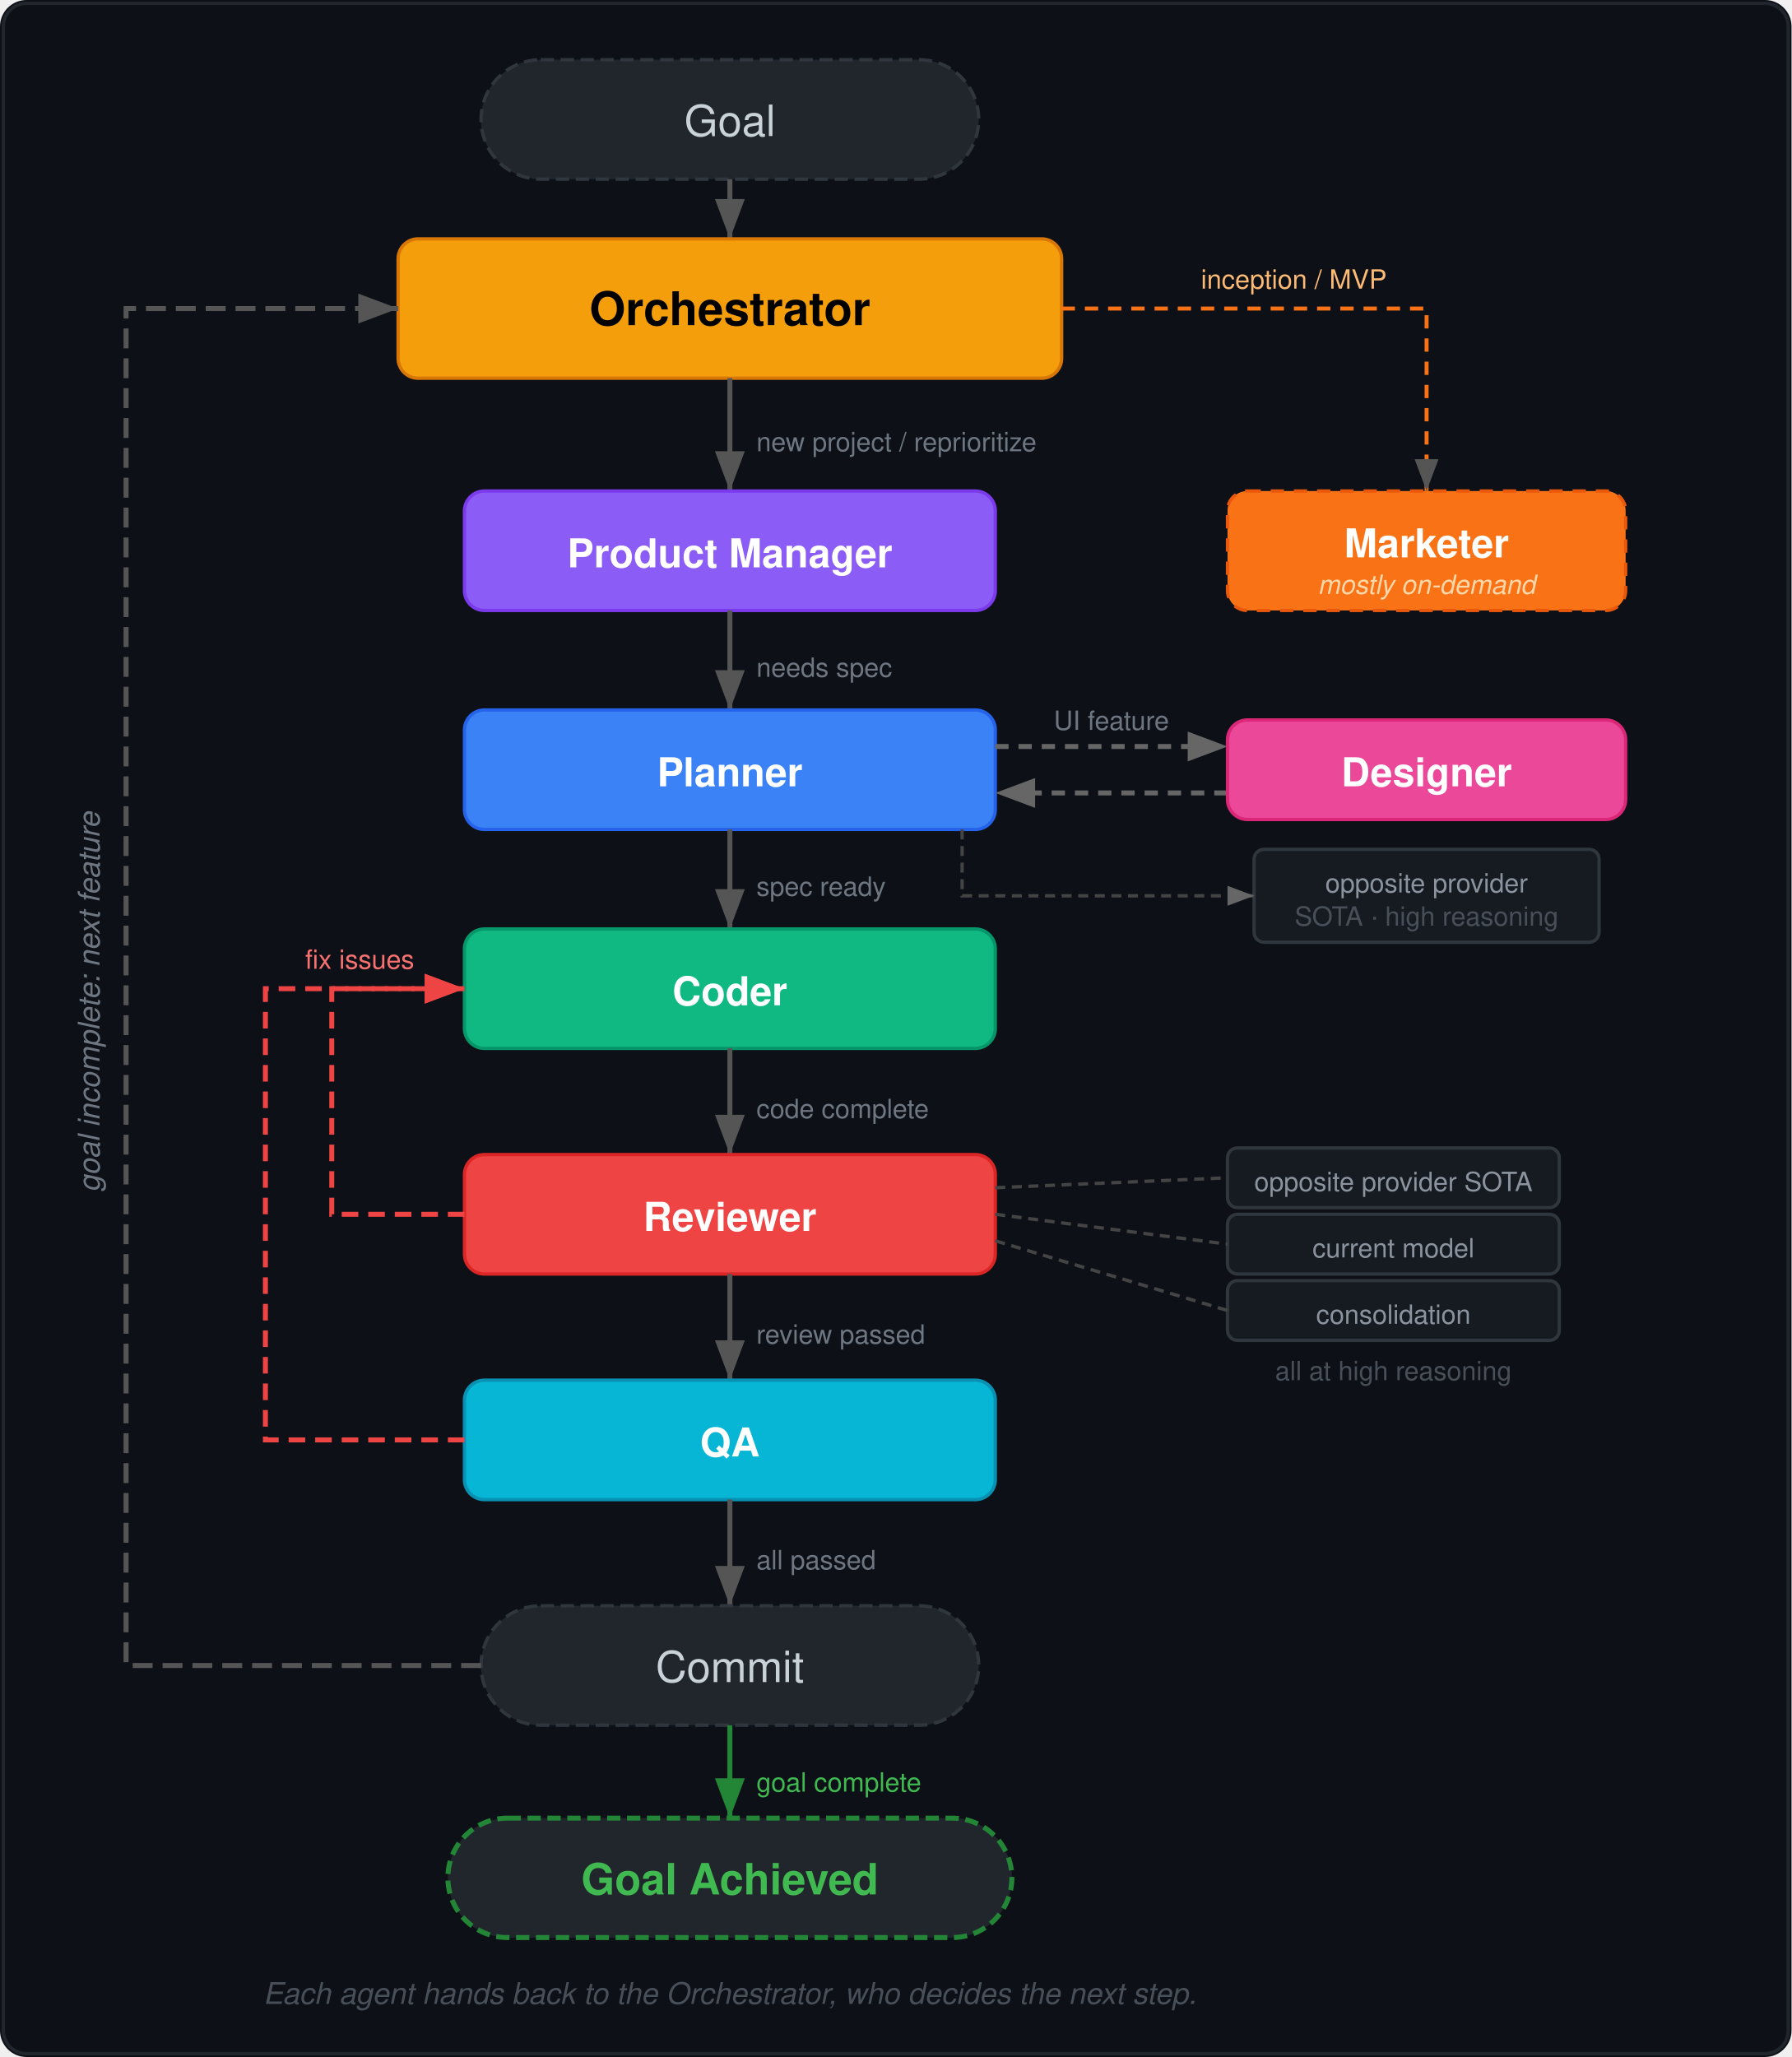
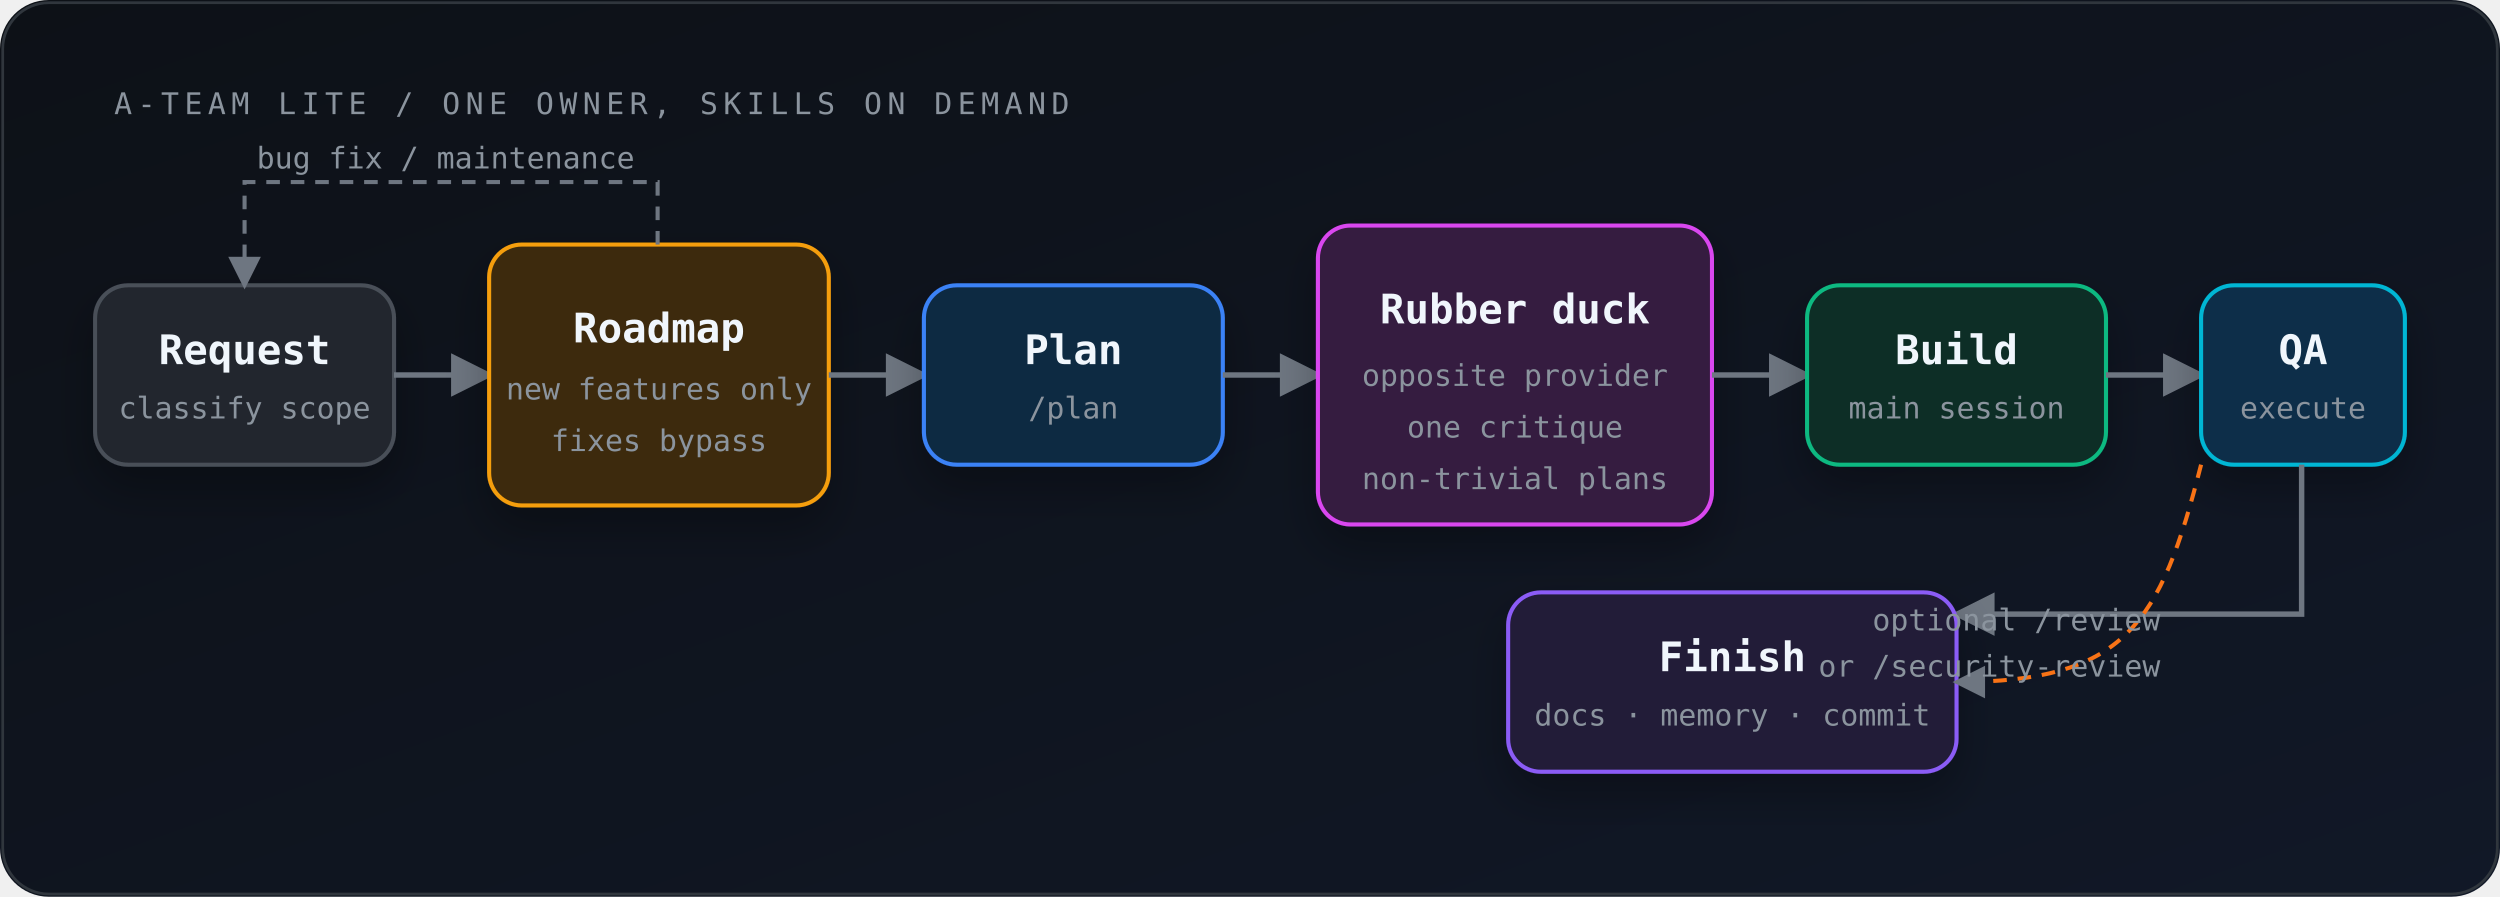
- <svg xmlns="http://www.w3.org/2000/svg" viewBox="0 0 540 620">
+ <svg xmlns="http://www.w3.org/2000/svg" viewBox="0 0 920 330" role="img" aria-labelledby="title desc">
  <defs>
-     <marker id="a" markerWidth="8" markerHeight="6" refX="8" refY="3" orient="auto">
-       <path d="M0,0 L8,3 L0,6" fill="#555" />
+     <linearGradient id="bg" x1="0" y1="0" x2="1" y2="1">
+       <stop offset="0" stop-color="#0d1117" />
+       <stop offset="1" stop-color="#111827" />
+     </linearGradient>
+     <filter id="shadow" x="-20%" y="-30%" width="140%" height="160%">
+       <feDropShadow dx="0" dy="8" stdDeviation="8" flood-color="#000" flood-opacity=".28" />
+     </filter>
+     <marker id="arrow" markerWidth="8" markerHeight="8" refX="7" refY="4" orient="auto">
+       <path d="M0 0 8 4 0 8Z" fill="#6e7681" />
    </marker>
-     <marker id="ad" markerWidth="8" markerHeight="6" refX="8" refY="3" orient="auto">
-       <path d="M0,0 L8,3 L0,6" fill="#666" />
-     </marker>
-     <marker id="ar" markerWidth="8" markerHeight="6" refX="8" refY="3" orient="auto">
-       <path d="M0,0 L8,3 L0,6" fill="#ef4444" />
-     </marker>
-     <marker id="ag" markerWidth="8" markerHeight="6" refX="8" refY="3" orient="auto">
-       <path d="M0,0 L8,3 L0,6" fill="#238636" />
-     </marker>
+     <style>
+       .label { font: 700 15px ui-monospace, SFMono-Regular, Menlo, Consolas, monospace; fill: #f0f6fc; }
+       .small { font: 500 11px ui-monospace, SFMono-Regular, Menlo, Consolas, monospace; fill: #8b949e; }
+       .step { filter: url(#shadow); stroke-width: 1.5; }
+       .flow { stroke: #6e7681; stroke-width: 2; fill: none; marker-end: url(#arrow); }
+     </style>
  </defs>
-   <rect width="540" height="620" rx="8" fill="#0d1117" />
-   <rect x="1" y="1" width="538" height="618" rx="7" fill="none" stroke="#21262d" stroke-width="1" />
-   <rect x="145" y="18" width="150" height="36" rx="18" fill="#21262d" stroke="#30363d" stroke-width="1" stroke-dasharray="4,2" />
-   <text x="220" y="41" font-family="Segoe UI,Helvetica,Arial,sans-serif" font-size="13" fill="#c9d1d9" text-anchor="middle" font-weight="500">Goal</text>
-   <line x1="220" y1="54" x2="220" y2="72" stroke="#555" stroke-width="1.5" marker-end="url(#a)" />
-   <rect x="120" y="72" width="200" height="42" rx="6" fill="#f59e0b" stroke="#d97706" stroke-width="1" />
-   <text x="220" y="98" font-family="Segoe UI,Helvetica,Arial,sans-serif" font-size="14" fill="#000" text-anchor="middle" font-weight="700">Orchestrator</text>
-   <line x1="220" y1="114" x2="220" y2="148" stroke="#555" stroke-width="1.5" marker-end="url(#a)" />
-   <text x="228" y="136" font-family="Segoe UI,Helvetica,Arial,sans-serif" font-size="8" fill="#6e7681" text-anchor="start">new project / reprioritize</text>
-   <rect x="140" y="148" width="160" height="36" rx="6" fill="#8b5cf6" stroke="#7c3aed" stroke-width="1" />
-   <text x="220" y="171" font-family="Segoe UI,Helvetica,Arial,sans-serif" font-size="12" fill="#fff" text-anchor="middle" font-weight="600">Product Manager</text>
-   <line x1="220" y1="184" x2="220" y2="214" stroke="#555" stroke-width="1.5" marker-end="url(#a)" />
-   <text x="228" y="204" font-family="Segoe UI,Helvetica,Arial,sans-serif" font-size="8" fill="#6e7681" text-anchor="start">needs spec</text>
-   <rect x="140" y="214" width="160" height="36" rx="6" fill="#3b82f6" stroke="#2563eb" stroke-width="1" />
-   <text x="220" y="237" font-family="Segoe UI,Helvetica,Arial,sans-serif" font-size="12" fill="#fff" text-anchor="middle" font-weight="600">Planner</text>
-   <line x1="300" y1="225" x2="370" y2="225" stroke="#666" stroke-width="1.5" stroke-dasharray="4,3" marker-end="url(#ad)" />
-   <line x1="370" y1="239" x2="300" y2="239" stroke="#666" stroke-width="1.5" stroke-dasharray="4,3" marker-end="url(#ad)" />
-   <text x="335" y="220" font-family="Segoe UI,Helvetica,Arial,sans-serif" font-size="8" fill="#6e7681" text-anchor="middle">UI feature</text>
-   <rect x="370" y="217" width="120" height="30" rx="6" fill="#ec4899" stroke="#db2777" stroke-width="1" />
-   <text x="430" y="237" font-family="Segoe UI,Helvetica,Arial,sans-serif" font-size="12" fill="#fff" text-anchor="middle" font-weight="600">Designer</text>
-   <rect x="378" y="256" width="104" height="28" rx="3" fill="#161b22" stroke="#30363d" stroke-width="1" />
-   <text x="430" y="269" font-family="Segoe UI,Helvetica,Arial,sans-serif" font-size="8" fill="#8b949e" text-anchor="middle">opposite provider</text>
-   <text x="430" y="279" font-family="Segoe UI,Helvetica,Arial,sans-serif" font-size="8" fill="#484f58" text-anchor="middle">SOTA · high reasoning</text>
-   <path d="M290,250 L290,270 L378,270" fill="none" stroke="#444" stroke-width="1" stroke-dasharray="3,2" marker-end="url(#ad)" />
-   <line x1="220" y1="250" x2="220" y2="280" stroke="#555" stroke-width="1.5" marker-end="url(#a)" />
-   <text x="228" y="270" font-family="Segoe UI,Helvetica,Arial,sans-serif" font-size="8" fill="#6e7681" text-anchor="start">spec ready</text>
-   <rect x="140" y="280" width="160" height="36" rx="6" fill="#10b981" stroke="#059669" stroke-width="1" />
-   <text x="220" y="303" font-family="Segoe UI,Helvetica,Arial,sans-serif" font-size="12" fill="#fff" text-anchor="middle" font-weight="600">Coder</text>
-   <line x1="220" y1="316" x2="220" y2="348" stroke="#555" stroke-width="1.5" marker-end="url(#a)" />
-   <text x="228" y="337" font-family="Segoe UI,Helvetica,Arial,sans-serif" font-size="8" fill="#6e7681" text-anchor="start">code complete</text>
-   <rect x="140" y="348" width="160" height="36" rx="6" fill="#ef4444" stroke="#dc2626" stroke-width="1" />
-   <text x="220" y="371" font-family="Segoe UI,Helvetica,Arial,sans-serif" font-size="12" fill="#fff" text-anchor="middle" font-weight="600">Reviewer</text>
-   <rect x="370" y="346" width="100" height="18" rx="3" fill="#161b22" stroke="#30363d" stroke-width="1" />
-   <text x="420" y="359" font-family="Segoe UI,Helvetica,Arial,sans-serif" font-size="8" fill="#8b949e" text-anchor="middle">opposite provider SOTA</text>
-   <rect x="370" y="366" width="100" height="18" rx="3" fill="#161b22" stroke="#30363d" stroke-width="1" />
-   <text x="420" y="379" font-family="Segoe UI,Helvetica,Arial,sans-serif" font-size="8" fill="#8b949e" text-anchor="middle">current model</text>
-   <rect x="370" y="386" width="100" height="18" rx="3" fill="#161b22" stroke="#30363d" stroke-width="1" />
-   <text x="420" y="399" font-family="Segoe UI,Helvetica,Arial,sans-serif" font-size="8" fill="#8b949e" text-anchor="middle">consolidation</text>
-   <text x="420" y="416" font-family="Segoe UI,Helvetica,Arial,sans-serif" font-size="8" fill="#484f58" text-anchor="middle">all at high reasoning</text>
-   <line x1="300" y1="358" x2="370" y2="355" stroke="#444" stroke-width="1" stroke-dasharray="3,2" />
-   <line x1="300" y1="366" x2="370" y2="375" stroke="#444" stroke-width="1" stroke-dasharray="3,2" />
-   <line x1="300" y1="374" x2="370" y2="395" stroke="#444" stroke-width="1" stroke-dasharray="3,2" />
-   <path d="M140,366 L100,366 L100,298 L140,298" fill="none" stroke="#ef4444" stroke-width="1.5" stroke-dasharray="5,3" marker-end="url(#ar)" />
-   <text x="92" y="292" font-family="Segoe UI,Helvetica,Arial,sans-serif" font-size="8" fill="#f87171" text-anchor="start">fix issues</text>
-   <line x1="220" y1="384" x2="220" y2="416" stroke="#555" stroke-width="1.5" marker-end="url(#a)" />
-   <text x="228" y="405" font-family="Segoe UI,Helvetica,Arial,sans-serif" font-size="8" fill="#6e7681" text-anchor="start">review passed</text>
-   <rect x="140" y="416" width="160" height="36" rx="6" fill="#06b6d4" stroke="#0891b2" stroke-width="1" />
-   <text x="220" y="439" font-family="Segoe UI,Helvetica,Arial,sans-serif" font-size="12" fill="#fff" text-anchor="middle" font-weight="600">QA</text>
-   <path d="M140,434 L80,434 L80,298 L140,298" fill="none" stroke="#ef4444" stroke-width="1.5" stroke-dasharray="5,3" marker-end="url(#ar)" />
-   <line x1="220" y1="452" x2="220" y2="484" stroke="#555" stroke-width="1.5" marker-end="url(#a)" />
-   <text x="228" y="473" font-family="Segoe UI,Helvetica,Arial,sans-serif" font-size="8" fill="#6e7681" text-anchor="start">all passed</text>
-   <rect x="145" y="484" width="150" height="36" rx="18" fill="#21262d" stroke="#30363d" stroke-width="1" stroke-dasharray="4,2" />
-   <text x="220" y="507" font-family="Segoe UI,Helvetica,Arial,sans-serif" font-size="13" fill="#c9d1d9" text-anchor="middle" font-weight="500">Commit</text>
-   <path d="M145,502 L38,502 L38,93 L120,93" fill="none" stroke="#555" stroke-width="1.5" stroke-dasharray="6,3" marker-end="url(#a)" />
-   <text x="30" y="302" font-family="Segoe UI,Helvetica,Arial,sans-serif" font-size="9" fill="#6e7681" text-anchor="middle" font-style="italic" transform="rotate(-90,30,302)">goal incomplete: next feature</text>
-   <line x1="220" y1="520" x2="220" y2="548" stroke="#238636" stroke-width="1.5" marker-end="url(#ag)" />
-   <text x="228" y="540" font-family="Segoe UI,Helvetica,Arial,sans-serif" font-size="8" fill="#3fb950" text-anchor="start">goal complete</text>
-   <rect x="135" y="548" width="170" height="36" rx="18" fill="#21262d" stroke="#238636" stroke-width="1.5" stroke-dasharray="4,2" />
-   <text x="220" y="571" font-family="Segoe UI,Helvetica,Arial,sans-serif" font-size="13" fill="#3fb950" text-anchor="middle" font-weight="600">Goal Achieved</text>
-   <text x="220" y="604" font-family="Segoe UI,Helvetica,Arial,sans-serif" font-size="9" fill="#484f58" text-anchor="middle" font-style="italic">Each agent hands back to the Orchestrator, who decides the next step.</text>
-   <rect x="370" y="148" width="120" height="36" rx="6" fill="#f97316" stroke="#ea580c" stroke-width="1" stroke-dasharray="4,3" />
-   <text x="430" y="168" font-family="Segoe UI,Helvetica,Arial,sans-serif" font-size="12" fill="#fff" text-anchor="middle" font-weight="600">Marketer</text>
-   <text x="430" y="179" font-family="Segoe UI,Helvetica,Arial,sans-serif" font-size="8" fill="#fed7aa" text-anchor="middle" font-style="italic">mostly on-demand</text>
-   <path d="M320,93 L430,93 L430,148" fill="none" stroke="#f97316" stroke-width="1.2" stroke-dasharray="4,3" marker-end="url(#a)" />
-   <text x="390" y="87" font-family="Segoe UI,Helvetica,Arial,sans-serif" font-size="8" fill="#fdba74" text-anchor="middle">inception / MVP</text>
+   <rect width="920" height="330" rx="18" fill="url(#bg)" />
+   <rect x="1" y="1" width="918" height="328" rx="17" fill="none" stroke="#30363d" />
+   <text x="42" y="42" class="small" letter-spacing="2">A-TEAM LITE / ONE OWNER, SKILLS ON DEMAND</text>
+   <rect class="step" x="35" y="105" width="110" height="66" rx="12" fill="#21262d" stroke="#484f58" />
+   <text x="90" y="134" class="label" text-anchor="middle">Request</text>
+   <text x="90" y="154" class="small" text-anchor="middle">classify scope</text>
+   <path class="flow" d="M145 138H180" />
+   <rect class="step" x="180" y="90" width="125" height="96" rx="12" fill="#3d2b0b" stroke="#f59e0b" />
+   <text x="242.5" y="126" class="label" text-anchor="middle">Roadmap</text>
+   <text x="242.5" y="147" class="small" text-anchor="middle">new features only</text>
+   <text x="242.5" y="166" class="small" text-anchor="middle">fixes bypass</text>
+   <path class="flow" d="M305 138H340" />
+   <rect class="step" x="340" y="105" width="110" height="66" rx="12" fill="#102a43" stroke="#3b82f6" />
+   <text x="395" y="134" class="label" text-anchor="middle">Plan</text>
+   <text x="395" y="154" class="small" text-anchor="middle">/plan</text>
+   <path class="flow" d="M450 138H485" />
+   <rect class="step" x="485" y="83" width="145" height="110" rx="12" fill="#351a3f" stroke="#d946ef" />
+   <text x="557.5" y="119" class="label" text-anchor="middle">Rubber duck</text>
+   <text x="557.5" y="142" class="small" text-anchor="middle">opposite provider</text>
+   <text x="557.5" y="161" class="small" text-anchor="middle">one critique</text>
+   <text x="557.5" y="180" class="small" text-anchor="middle">non-trivial plans</text>
+   <path class="flow" d="M630 138H665" />
+   <rect class="step" x="665" y="105" width="110" height="66" rx="12" fill="#0c2d25" stroke="#10b981" />
+   <text x="720" y="134" class="label" text-anchor="middle">Build</text>
+   <text x="720" y="154" class="small" text-anchor="middle">main session</text>
+   <path class="flow" d="M775 138H810" />
+   <rect class="step" x="810" y="105" width="75" height="66" rx="12" fill="#082f49" stroke="#06b6d4" />
+   <text x="847.5" y="134" class="label" text-anchor="middle">QA</text>
+   <text x="847.5" y="154" class="small" text-anchor="middle">execute</text>
+   <path class="flow" d="M847 171V226H720" />
+   <rect class="step" x="555" y="218" width="165" height="66" rx="12" fill="#211a38" stroke="#8b5cf6" />
+   <text x="637.5" y="247" class="label" text-anchor="middle">Finish</text>
+   <text x="637.5" y="267" class="small" text-anchor="middle">docs · memory · commit</text>
+   <path d="M810 171C795 230 782 251 720 251" stroke="#f97316" stroke-width="1.5" stroke-dasharray="5 4" fill="none" marker-end="url(#arrow)" />
+   <text x="795" y="232" class="small" fill="#fdba74" text-anchor="end">optional /review</text>
+   <text x="795" y="249" class="small" fill="#fdba74" text-anchor="end">or /security-review</text>
+   <path d="M242 90V67H90V105" stroke="#6e7681" stroke-width="1.5" stroke-dasharray="5 4" fill="none" marker-end="url(#arrow)" />
+   <text x="164" y="62" class="small" text-anchor="middle">bug fix / maintenance</text>
</svg>
